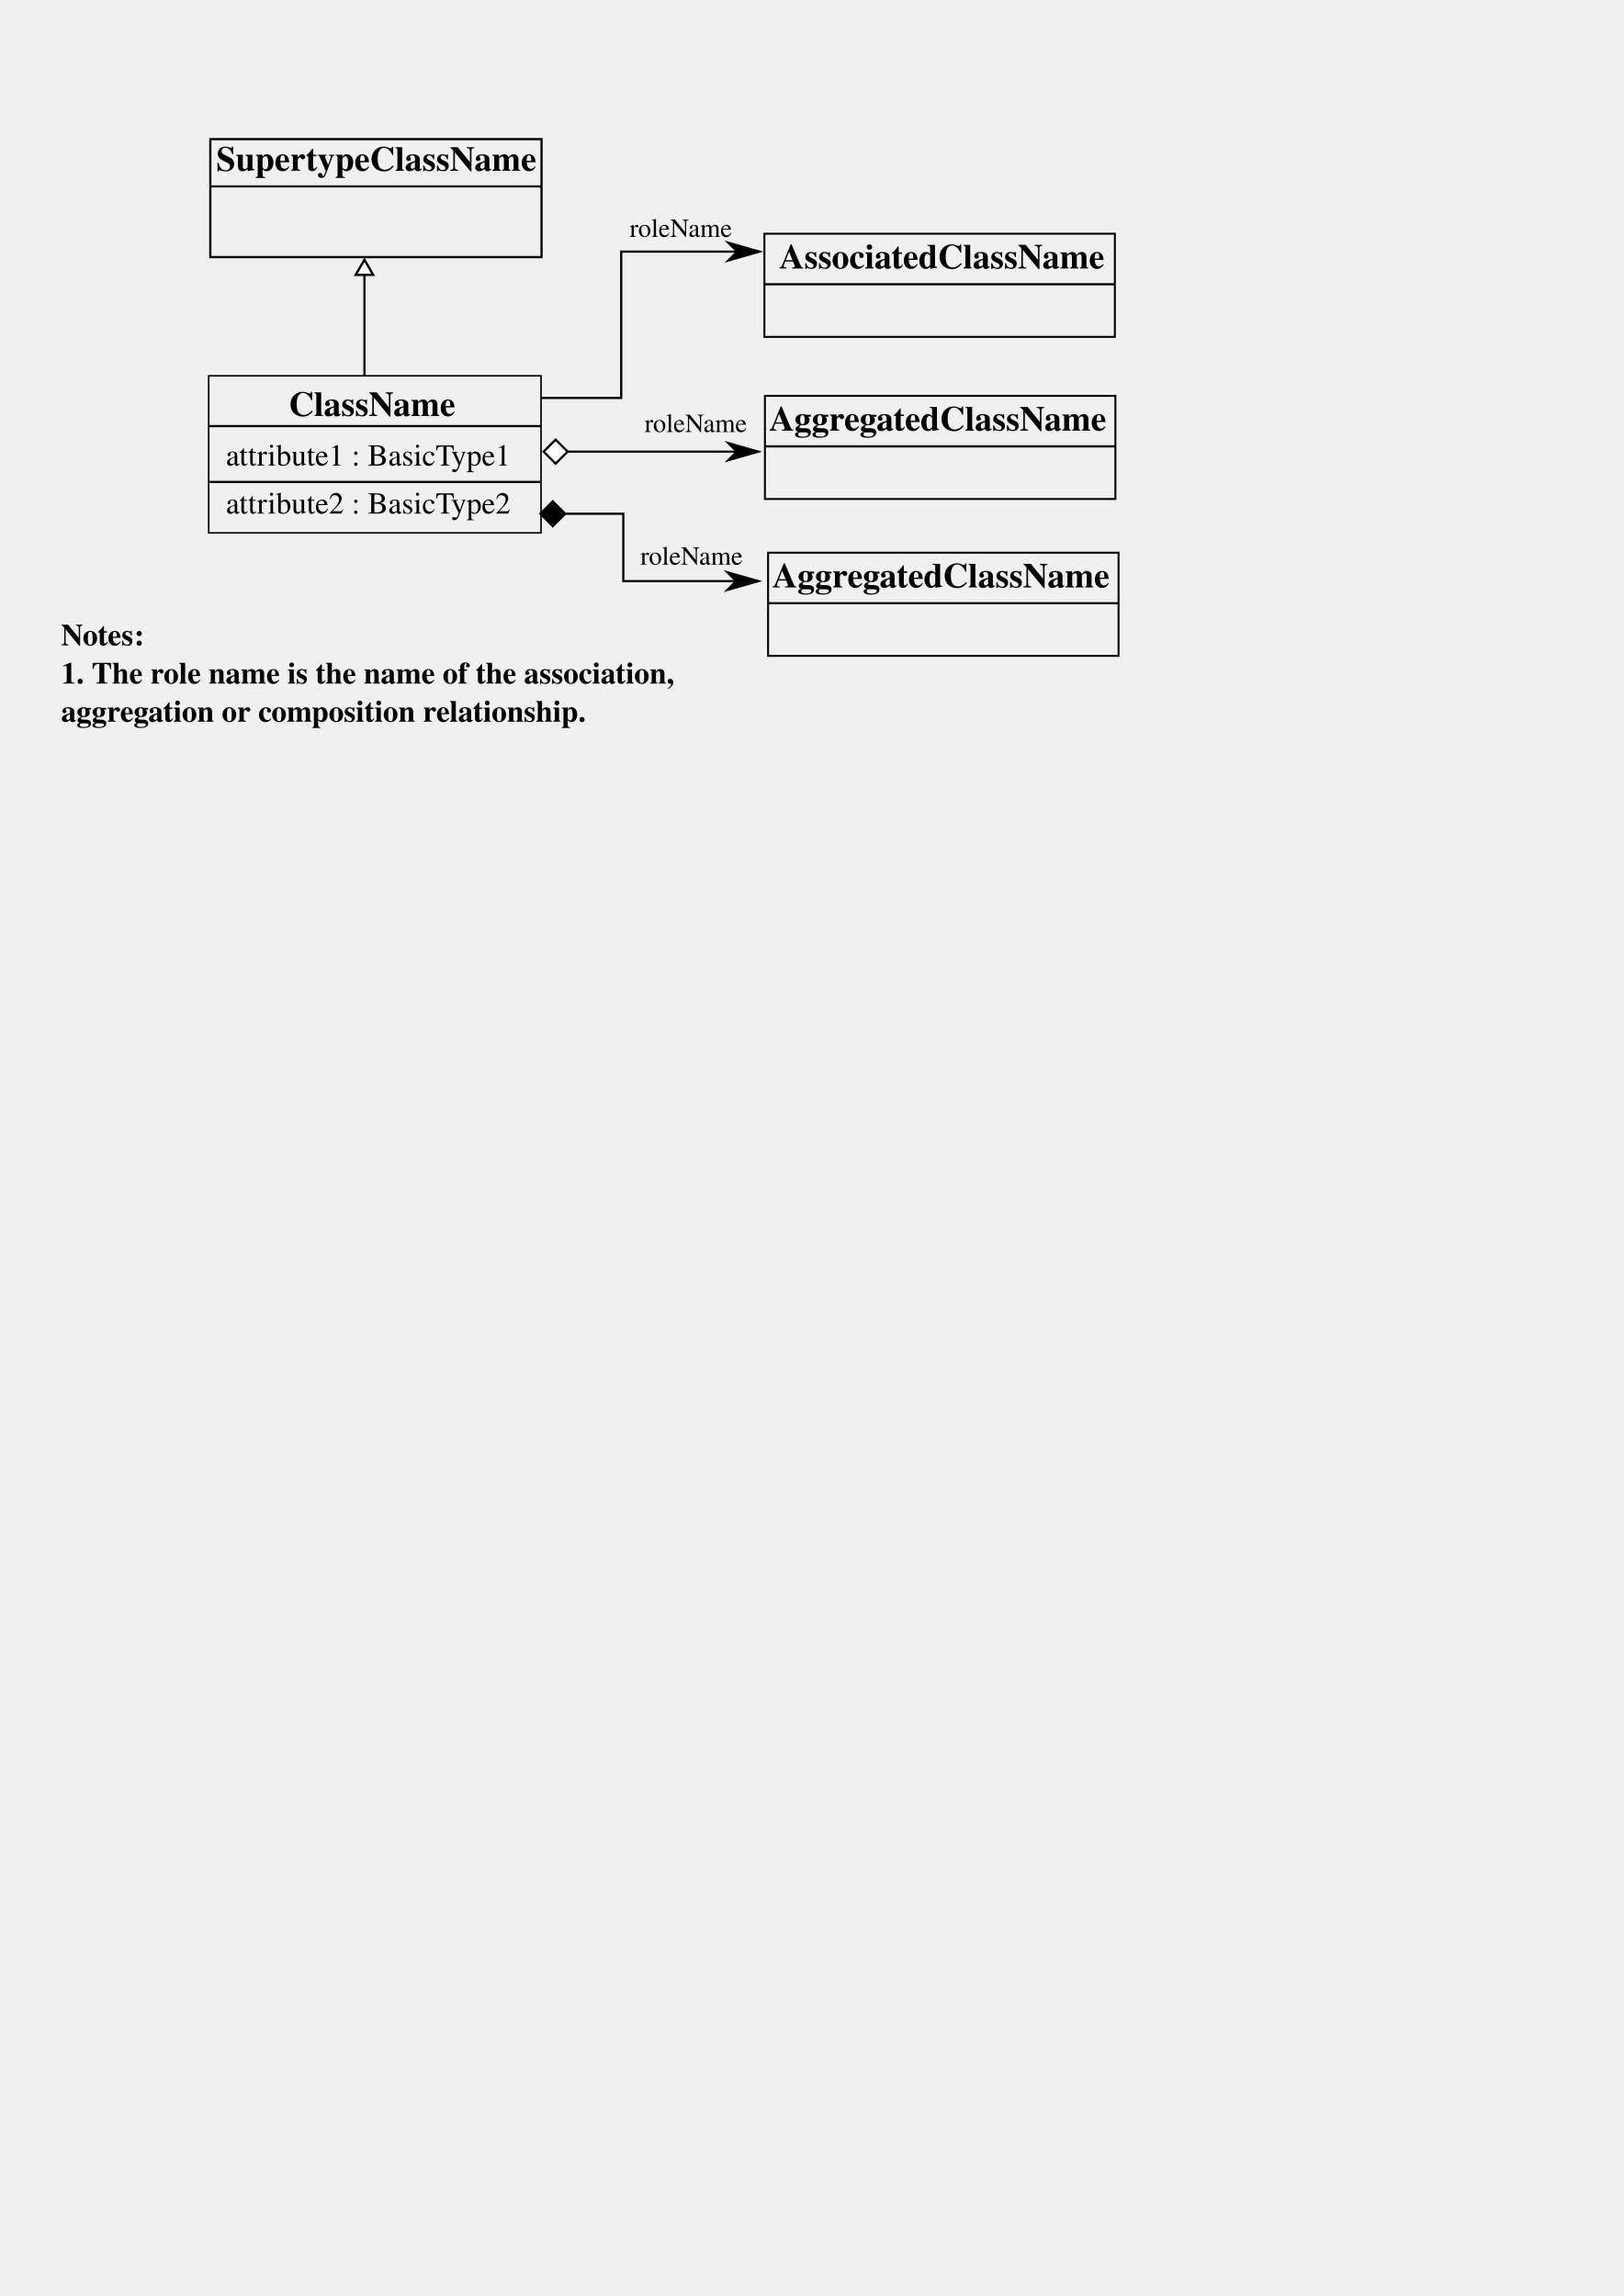
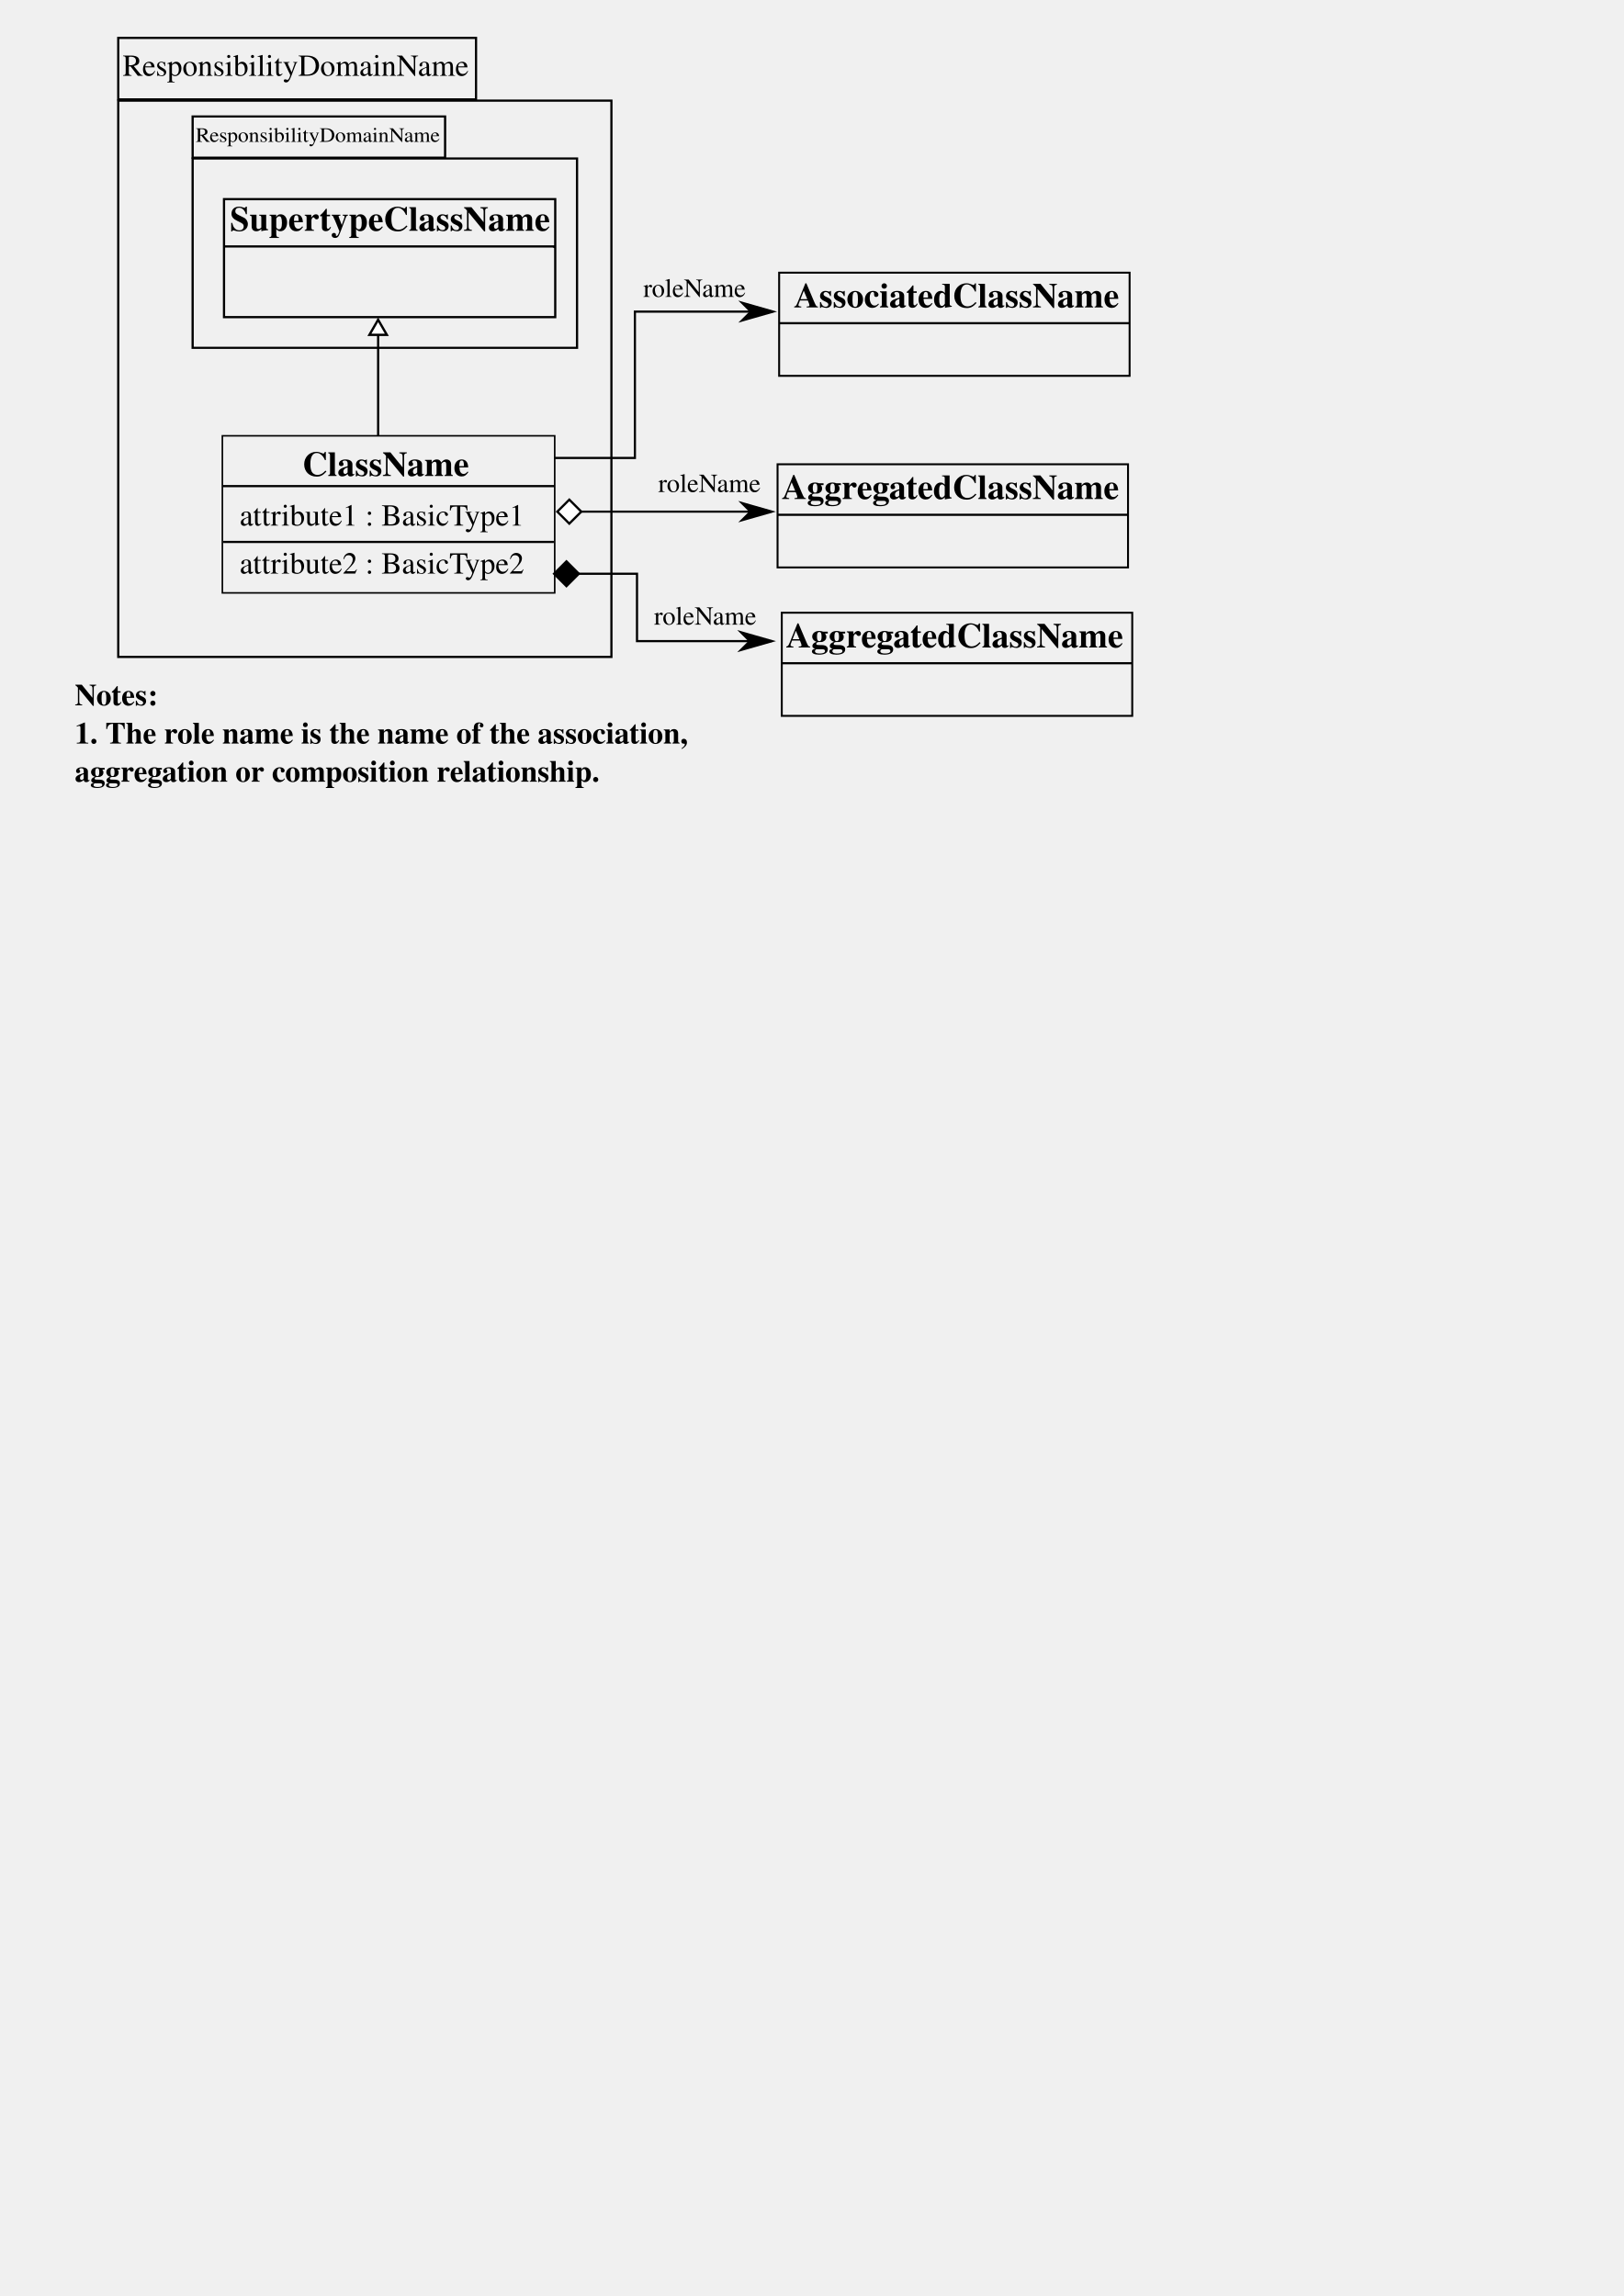
<svg xmlns="http://www.w3.org/2000/svg" xmlns:ns1="http://www.openswatchbook.org/uri/2009/osb" width="744.094" height="1052.362" id="svg12807" version="1.1">
  <defs id="defs12809">
    <marker orient="auto" refY="0.0" refX="0.0" id="Arrow1Lstart" style="overflow:visible">
      <path id="path4468" d="M 0.0,0.0 L 5.0,-5.0 L -12.5,0.0 L 5.0,5.0 L 0.0,0.0 z " style="fill-rule:evenodd;stroke:#000000;stroke-width:1.0pt;marker-start:none" transform="scale(0.8) translate(12.5,0)" />
    </marker>
    <marker orient="auto" refY="0.0" refX="0.0" id="EmptyDiamondL" style="overflow:visible">
      <path id="path4575" d="M 0,-7.071 L -7.071,0 L 0,7.071 L 7.071,0 L 0,-7.071 z " style="fill-rule:evenodd;fill:#FFFFFF;stroke:#000000;stroke-width:1.0pt;marker-start:none" transform="scale(0.8)" />
    </marker>
    <marker orient="auto" refY="0.0" refX="0.0" id="DiamondL" style="overflow:visible">
      <path id="path4548" d="M 0,-7.071 L -7.071,0 L 0,7.071 L 7.071,0 L 0,-7.071 z " style="fill-rule:evenodd;stroke:#000000;stroke-width:1.0pt;marker-start:none" transform="scale(0.8)" />
    </marker>
    <marker orient="auto" refY="0.0" refX="0.0" id="Arrow1Lend" style="overflow:visible;">
      <path id="path4471" d="M 0.0,0.0 L 5.0,-5.0 L -12.5,0.0 L 5.0,5.0 L 0.0,0.0 z " style="fill-rule:evenodd;stroke:#000000;stroke-width:1.0pt;marker-start:none;" transform="scale(0.8) rotate(180) translate(12.5,0)" />
    </marker>
    <marker orient="auto" refY="0.0" refX="0.0" id="EmptyTriangleOutL" style="overflow:visible">
      <path id="path4629" d="M 5.77,0.0 L -2.88,5.0 L -2.88,-5.0 L 5.77,0.0 z " style="fill-rule:evenodd;fill:#FFFFFF;stroke:#000000;stroke-width:1.0pt;marker-start:none" transform="scale(0.8) translate(-6,0)" />
    </marker>
    <linearGradient id="linearGradient13325" ns1:paint="solid">
      <stop style="stop-color:#000000;stop-opacity:1;" offset="0" id="stop13327" />
    </linearGradient>
  </defs>
  <g id="layer1">
-     <g id="g13821">
+     <g id="g13821" transform="translate(6.272628,27.50306)">
      <g id="g13363">
        <rect style="fill:none;stroke:#000000;stroke-width:0.718;stroke-linejoin:miter;stroke-miterlimit:4;stroke-opacity:1;stroke-dasharray:none;stroke-dashoffset:0" id="rect12815" width="152.304" height="72" x="95.631" y="172.248" />
        <text xml:space="preserve" style="font-size:16px;font-style:normal;font-weight:bold;line-height:125%;letter-spacing:0px;word-spacing:0px;fill:#000000;fill-opacity:1;stroke:none;font-family:Nimbus Roman No9 L;-inkscape-font-specification:Sans" x="132.343" y="190.648" id="text13331">
          <tspan id="tspan13333" x="132.343" y="190.648">ClassName</tspan>
        </text>
        <text xml:space="preserve" style="font-size:14px;font-style:normal;font-weight:normal;line-height:125%;letter-spacing:0px;word-spacing:0px;fill:#000000;fill-opacity:1;stroke:none;font-family:Nimbus Roman No9 L;-inkscape-font-specification:Sans" x="103.55" y="213.386" id="text13335">
          <tspan id="tspan13337" x="103.55" y="213.386">attribute1 : BasicType1</tspan>
        </text>
        <text xml:space="preserve" style="font-size:14px;font-style:normal;font-weight:normal;line-height:125%;letter-spacing:0px;word-spacing:0px;fill:#000000;fill-opacity:1;stroke:none;font-family:Nimbus Roman No9 L;-inkscape-font-specification:Sans" x="103.55" y="235.392" id="text13339">
          <tspan id="tspan13341" x="103.55" y="235.392">attribute2 : BasicType2</tspan>
        </text>
        <path style="fill:none;stroke:#000000;stroke-width:1px;stroke-linecap:butt;stroke-linejoin:miter;stroke-opacity:1" d="m 95.703,195.303 152.169,0" id="path13343" />
        <path style="fill:none;stroke:#000000;stroke-width:1px;stroke-linecap:butt;stroke-linejoin:miter;stroke-opacity:1" d="m 96.044,220.892 151.487,0" id="path13345" />
      </g>
    </g>
-     <g id="g13814">
+     <g id="g13814" transform="translate(6.272628,27.50306)">
      <g transform="translate(0,-37.53046)" id="g13357">
        <rect style="fill:none;stroke:#000000;stroke-width:1.017;stroke-linejoin:miter;stroke-miterlimit:4;stroke-opacity:1;stroke-dasharray:none;stroke-dashoffset:0" id="rect13347" width="151.792" height="54.078" x="96.385" y="101.306" />
        <text xml:space="preserve" style="font-size:14px;font-style:normal;font-weight:bold;line-height:125%;letter-spacing:0px;word-spacing:0px;fill:#000000;fill-opacity:1;stroke:none;font-family:Nimbus Roman No9 L;-inkscape-font-specification:Sans Bold" x="99.115" y="115.807" id="text13351">
          <tspan id="tspan13353" x="99.115" y="115.807" style="font-size:16px">SupertypeClassName</tspan>
        </text>
        <path style="fill:none;stroke:#000000;stroke-width:1px;stroke-linecap:butt;stroke-linejoin:miter;stroke-opacity:1" d="m 96.214,122.972 151.487,0 -0.182,0.679" id="path13355" />
      </g>
    </g>
-     <path style="fill:none;stroke:#000000;stroke-width:1px;stroke-linecap:butt;stroke-linejoin:miter;stroke-opacity:1;marker-end:url(#EmptyTriangleOutL)" d="m 167.011,172.273 0,-53.396" id="path13374" />
-     <flowRoot xml:space="preserve" id="flowRoot13560" style="fill:black;stroke:none;stroke-opacity:1;stroke-width:1px;stroke-linejoin:miter;stroke-linecap:butt;fill-opacity:1;font-family:Nimbus Roman No9 L;font-style:normal;font-weight:bold;font-size:14px;-inkscape-font-specification:Sans Bold;line-height:125%;letter-spacing:0px;word-spacing:0px">
+     <path style="fill:none;stroke:#000000;stroke-width:1px;stroke-linecap:butt;stroke-linejoin:miter;stroke-opacity:1;marker-end:url(#EmptyTriangleOutL)" d="m 173.283,199.776 0,-53.396" id="path13374" />
+     <flowRoot xml:space="preserve" id="flowRoot13560" style="font-size:14px;font-style:normal;font-weight:bold;line-height:125%;letter-spacing:0px;word-spacing:0px;fill:#000000;fill-opacity:1;stroke:none;font-family:Nimbus Roman No9 L;-inkscape-font-specification:Sans Bold" transform="translate(6.272628,27.50306)">
      <flowRegion id="flowRegion13562">
        <rect id="rect13564" width="203.137" height="52.111" x="327.142" y="155.376" />
      </flowRegion>
      <flowPara id="flowPara13566" />
    </flowRoot>
-     <g id="g13576" transform="translate(49.69851,-15.44032)">
+     <g id="g13576" transform="translate(56.45365,2.412549)">
      <rect y="122.566" x="300.604" height="47.286" width="160.607" id="rect13568" style="fill:none;stroke:#000000;stroke-width:0.889;stroke-linejoin:miter;stroke-miterlimit:4;stroke-opacity:1;stroke-dasharray:none;stroke-dashoffset:0" />
      <text id="text13570" y="138.489" x="307.359" style="font-size:16px;font-style:normal;font-weight:bold;line-height:125%;letter-spacing:0px;word-spacing:0px;fill:#000000;fill-opacity:1;stroke:none;font-family:Nimbus Roman No9 L;-inkscape-font-specification:Sans Bold" xml:space="preserve">
        <tspan y="138.489" x="307.359" id="tspan13572">AssociatedClassName</tspan>
      </text>
      <path id="path13574" d="m 300.604,145.726 160.676,0" style="fill:none;stroke:#000000;stroke-width:1px;stroke-linecap:butt;stroke-linejoin:miter;stroke-opacity:1" />
    </g>
-     <path style="fill:none;stroke:#000000;stroke-width:1px;stroke-linecap:butt;stroke-linejoin:miter;stroke-opacity:1;marker-end:url(#Arrow1Lend)" d="m 248.01,182.397 36.671,0 0,-67.069 63.209,0" id="path13582" />
-     <text xml:space="preserve" style="font-size:14px;font-style:normal;font-weight:bold;line-height:125%;letter-spacing:0px;word-spacing:0px;fill:#000000;fill-opacity:1;stroke:none;font-family:Nimbus Roman No9 L;-inkscape-font-specification:Sans Bold" x="288.541" y="108.573" id="text13770">
-       <tspan id="tspan13772" x="288.541" y="108.573" style="font-size:12px;font-weight:normal;-inkscape-font-specification:Nimbus Roman No9 L">roleName</tspan>
+     <path style="fill:none;stroke:#000000;stroke-width:1px;stroke-linecap:butt;stroke-linejoin:miter;stroke-opacity:1;marker-end:url(#Arrow1Lend)" d="m 254.283,209.9 36.671,0 0,-67.069 63.209,0" id="path13582" />
+     <text xml:space="preserve" style="font-size:14px;font-style:normal;font-weight:bold;line-height:125%;letter-spacing:0px;word-spacing:0px;fill:#000000;fill-opacity:1;stroke:none;font-family:Nimbus Roman No9 L;-inkscape-font-specification:Sans Bold" x="294.814" y="136.076" id="text13770">
+       <tspan id="tspan13772" x="294.814" y="136.076" style="font-size:12px;font-weight:normal;-inkscape-font-specification:Nimbus Roman No9 L">roleName</tspan>
    </text>
-     <g id="g13808">
+     <g id="g13808" transform="translate(5.790118,31.36314)">
      <rect y="181.432" x="350.543" height="47.286" width="160.607" id="rect13568-4" style="fill:none;stroke:#000000;stroke-width:0.889;stroke-linejoin:miter;stroke-miterlimit:4;stroke-opacity:1;stroke-dasharray:none;stroke-dashoffset:0" />
      <text id="text13570-5" y="197.355" x="352.473" style="font-size:16px;font-style:normal;font-weight:bold;line-height:125%;letter-spacing:0px;word-spacing:0px;fill:#000000;fill-opacity:1;stroke:none;font-family:Nimbus Roman No9 L;-inkscape-font-specification:Sans Bold" xml:space="preserve">
        <tspan y="197.355" x="352.473" id="tspan13572-4">AggregatedClassName</tspan>
      </text>
      <path id="path13574-2" d="m 350.543,204.592 160.676,0" style="fill:none;stroke:#000000;stroke-width:1px;stroke-linecap:butt;stroke-linejoin:miter;stroke-opacity:1" />
    </g>
-     <path style="fill:none;stroke:#000000;stroke-width:0.971px;stroke-linecap:butt;stroke-linejoin:miter;stroke-opacity:1;marker-start:url(#EmptyDiamondL);marker-end:url(#Arrow1Lend)" d="m 254.623,207.005 92.785,0" id="path13833" />
-     <g transform="translate(1.447526,71.89397)" id="g13808-4">
+     <path style="fill:none;stroke:#000000;stroke-width:0.971px;stroke-linecap:butt;stroke-linejoin:miter;stroke-opacity:1;marker-start:url(#EmptyDiamondL);marker-end:url(#Arrow1Lend)" d="m 260.895,234.508 92.785,0" id="path13833" />
+     <g transform="translate(7.720154,99.39703)" id="g13808-4">
      <rect y="181.432" x="350.543" height="47.286" width="160.607" id="rect13568-4-9" style="fill:none;stroke:#000000;stroke-width:0.889;stroke-linejoin:miter;stroke-miterlimit:4;stroke-opacity:1;stroke-dasharray:none;stroke-dashoffset:0" />
      <text id="text13570-5-9" y="197.355" x="352.473" style="font-size:16px;font-style:normal;font-weight:bold;line-height:125%;letter-spacing:0px;word-spacing:0px;fill:#000000;fill-opacity:1;stroke:none;font-family:Nimbus Roman No9 L;-inkscape-font-specification:Sans Bold" xml:space="preserve">
        <tspan y="197.355" x="352.473" id="tspan13572-4-9">AggregatedClassName</tspan>
      </text>
      <path id="path13574-2-4" d="m 350.543,204.592 160.676,0" style="fill:none;stroke:#000000;stroke-width:1px;stroke-linecap:butt;stroke-linejoin:miter;stroke-opacity:1" />
    </g>
-     <path style="fill:none;stroke:#000000;stroke-width:1px;stroke-linecap:butt;stroke-linejoin:miter;stroke-opacity:1;marker-end:url(#Arrow1Lend);marker-start:url(#DiamondL)" d="m 253.318,235.473 32.328,0 0,30.881 61.761,0" id="path14985" />
-     <text xml:space="preserve" style="font-size:14px;font-style:normal;font-weight:bold;line-height:125%;letter-spacing:0px;word-spacing:0px;fill:#000000;fill-opacity:1;stroke:none;font-family:Nimbus Roman No9 L;-inkscape-font-specification:Sans Bold" x="295.377" y="198.009" id="text13770-9">
-       <tspan id="tspan13772-8" x="295.377" y="198.009" style="font-size:12px;font-weight:normal;-inkscape-font-specification:Nimbus Roman No9 L">roleName</tspan>
+     <path style="fill:none;stroke:#000000;stroke-width:1px;stroke-linecap:butt;stroke-linejoin:miter;stroke-opacity:1;marker-start:url(#DiamondL);marker-end:url(#Arrow1Lend)" d="m 259.59,262.976 32.328,0 0,30.881 61.761,0" id="path14985" />
+     <text xml:space="preserve" style="font-size:14px;font-style:normal;font-weight:bold;line-height:125%;letter-spacing:0px;word-spacing:0px;fill:#000000;fill-opacity:1;stroke:none;font-family:Nimbus Roman No9 L;-inkscape-font-specification:Sans Bold" x="301.649" y="225.512" id="text13770-9">
+       <tspan id="tspan13772-8" x="301.649" y="225.512" style="font-size:12px;font-weight:normal;-inkscape-font-specification:Nimbus Roman No9 L">roleName</tspan>
    </text>
-     <text xml:space="preserve" style="font-size:14px;font-style:normal;font-weight:bold;line-height:125%;letter-spacing:0px;word-spacing:0px;fill:#000000;fill-opacity:1;stroke:none;font-family:Nimbus Roman No9 L;-inkscape-font-specification:Sans Bold" x="293.447" y="258.805" id="text13770-9-1">
-       <tspan id="tspan13772-8-6" x="293.447" y="258.805" style="font-size:12px;font-weight:normal;-inkscape-font-specification:Nimbus Roman No9 L">roleName</tspan>
+     <text xml:space="preserve" style="font-size:14px;font-style:normal;font-weight:bold;line-height:125%;letter-spacing:0px;word-spacing:0px;fill:#000000;fill-opacity:1;stroke:none;font-family:Nimbus Roman No9 L;-inkscape-font-specification:Sans Bold" x="299.719" y="286.308" id="text13770-9-1">
+       <tspan id="tspan13772-8-6" x="299.719" y="286.308" style="font-size:12px;font-weight:normal;-inkscape-font-specification:Nimbus Roman No9 L">roleName</tspan>
    </text>
-     <text xml:space="preserve" style="font-size:14px;font-style:normal;font-weight:bold;line-height:125%;letter-spacing:0px;word-spacing:0px;fill:#000000;fill-opacity:1;stroke:none;font-family:Nimbus Roman No9 L;-inkscape-font-specification:Sans Bold" x="27.986" y="295.787" id="text15601">
-       <tspan id="tspan15603" x="27.986" y="295.787">Notes: </tspan>
-       <tspan x="27.986" y="313.287" id="tspan15605">1. The role name is the name of the association,</tspan>
-       <tspan x="27.986" y="330.787" id="tspan15607">aggregation or composition relationship.</tspan>
+     <text xml:space="preserve" style="font-size:14px;font-style:normal;font-weight:bold;line-height:125%;letter-spacing:0px;word-spacing:0px;fill:#000000;fill-opacity:1;stroke:none;font-family:Nimbus Roman No9 L;-inkscape-font-specification:Sans Bold" x="34.258" y="323.29" id="text15601">
+       <tspan id="tspan15603" x="34.258" y="323.29">Notes: </tspan>
+       <tspan x="34.258" y="340.79" id="tspan15605">1. The role name is the name of the association,</tspan>
+       <tspan x="34.258" y="358.29" id="tspan15607">aggregation or composition relationship.</tspan>
+     </text>
+     <g id="g23692" transform="matrix(0.7055788,0,0,0.6699661,-30.63547,59.84594)">
+       <rect y="19.103" x="168.537" height="129.526" width="249.657" id="rect20967" style="fill:none;stroke:#000000;stroke-width:1.454;stroke-linejoin:miter;stroke-miterlimit:4;stroke-opacity:1;stroke-dasharray:none;stroke-dashoffset:0" />
+       <rect y="-9.649" x="168.537" height="28.183" width="163.971" id="rect20969" style="fill:none;stroke:#000000;stroke-width:1.454;stroke-linejoin:miter;stroke-miterlimit:4;stroke-opacity:1;stroke-dasharray:none;stroke-dashoffset:0" />
+       <text id="text20971" y="7.716" x="170.53" style="font-size:16px;font-style:italic;font-weight:bold;line-height:125%;letter-spacing:0px;word-spacing:0px;fill:#000000;fill-opacity:1;stroke:none;font-family:Nimbus Roman No9 L;-inkscape-font-specification:Sans Bold" xml:space="preserve">
+         <tspan style="font-size:14px;font-style:normal;font-weight:normal;-inkscape-font-specification:Nimbus Roman No9 L" y="7.716" x="170.53" id="tspan20973">ResponsibilityDomainName</tspan>
+       </text>
+     </g>
+     <rect style="fill:none;stroke:#000000;stroke-width:1;stroke-linejoin:miter;stroke-miterlimit:4;stroke-opacity:1;stroke-dasharray:none;stroke-dashoffset:0" id="rect20967-2" width="226.014" height="254.978" x="54.182" y="46.123" />
+     <rect style="fill:none;stroke:#000000;stroke-width:1;stroke-linejoin:miter;stroke-miterlimit:4;stroke-opacity:1;stroke-dasharray:none;stroke-dashoffset:0" id="rect20969-4" width="163.971" height="28.183" x="54.182" y="17.371" />
+     <text xml:space="preserve" style="font-size:16px;font-style:italic;font-weight:bold;line-height:125%;letter-spacing:0px;word-spacing:0px;fill:#000000;fill-opacity:1;stroke:none;font-family:Nimbus Roman No9 L;-inkscape-font-specification:Sans Bold" x="56.175" y="34.736" id="text20971-9">
+       <tspan id="tspan20973-0" x="56.175" y="34.736" style="font-size:14px;font-style:normal;font-weight:normal;-inkscape-font-specification:Nimbus Roman No9 L">ResponsibilityDomainName</tspan>
    </text>
  </g>
</svg>
